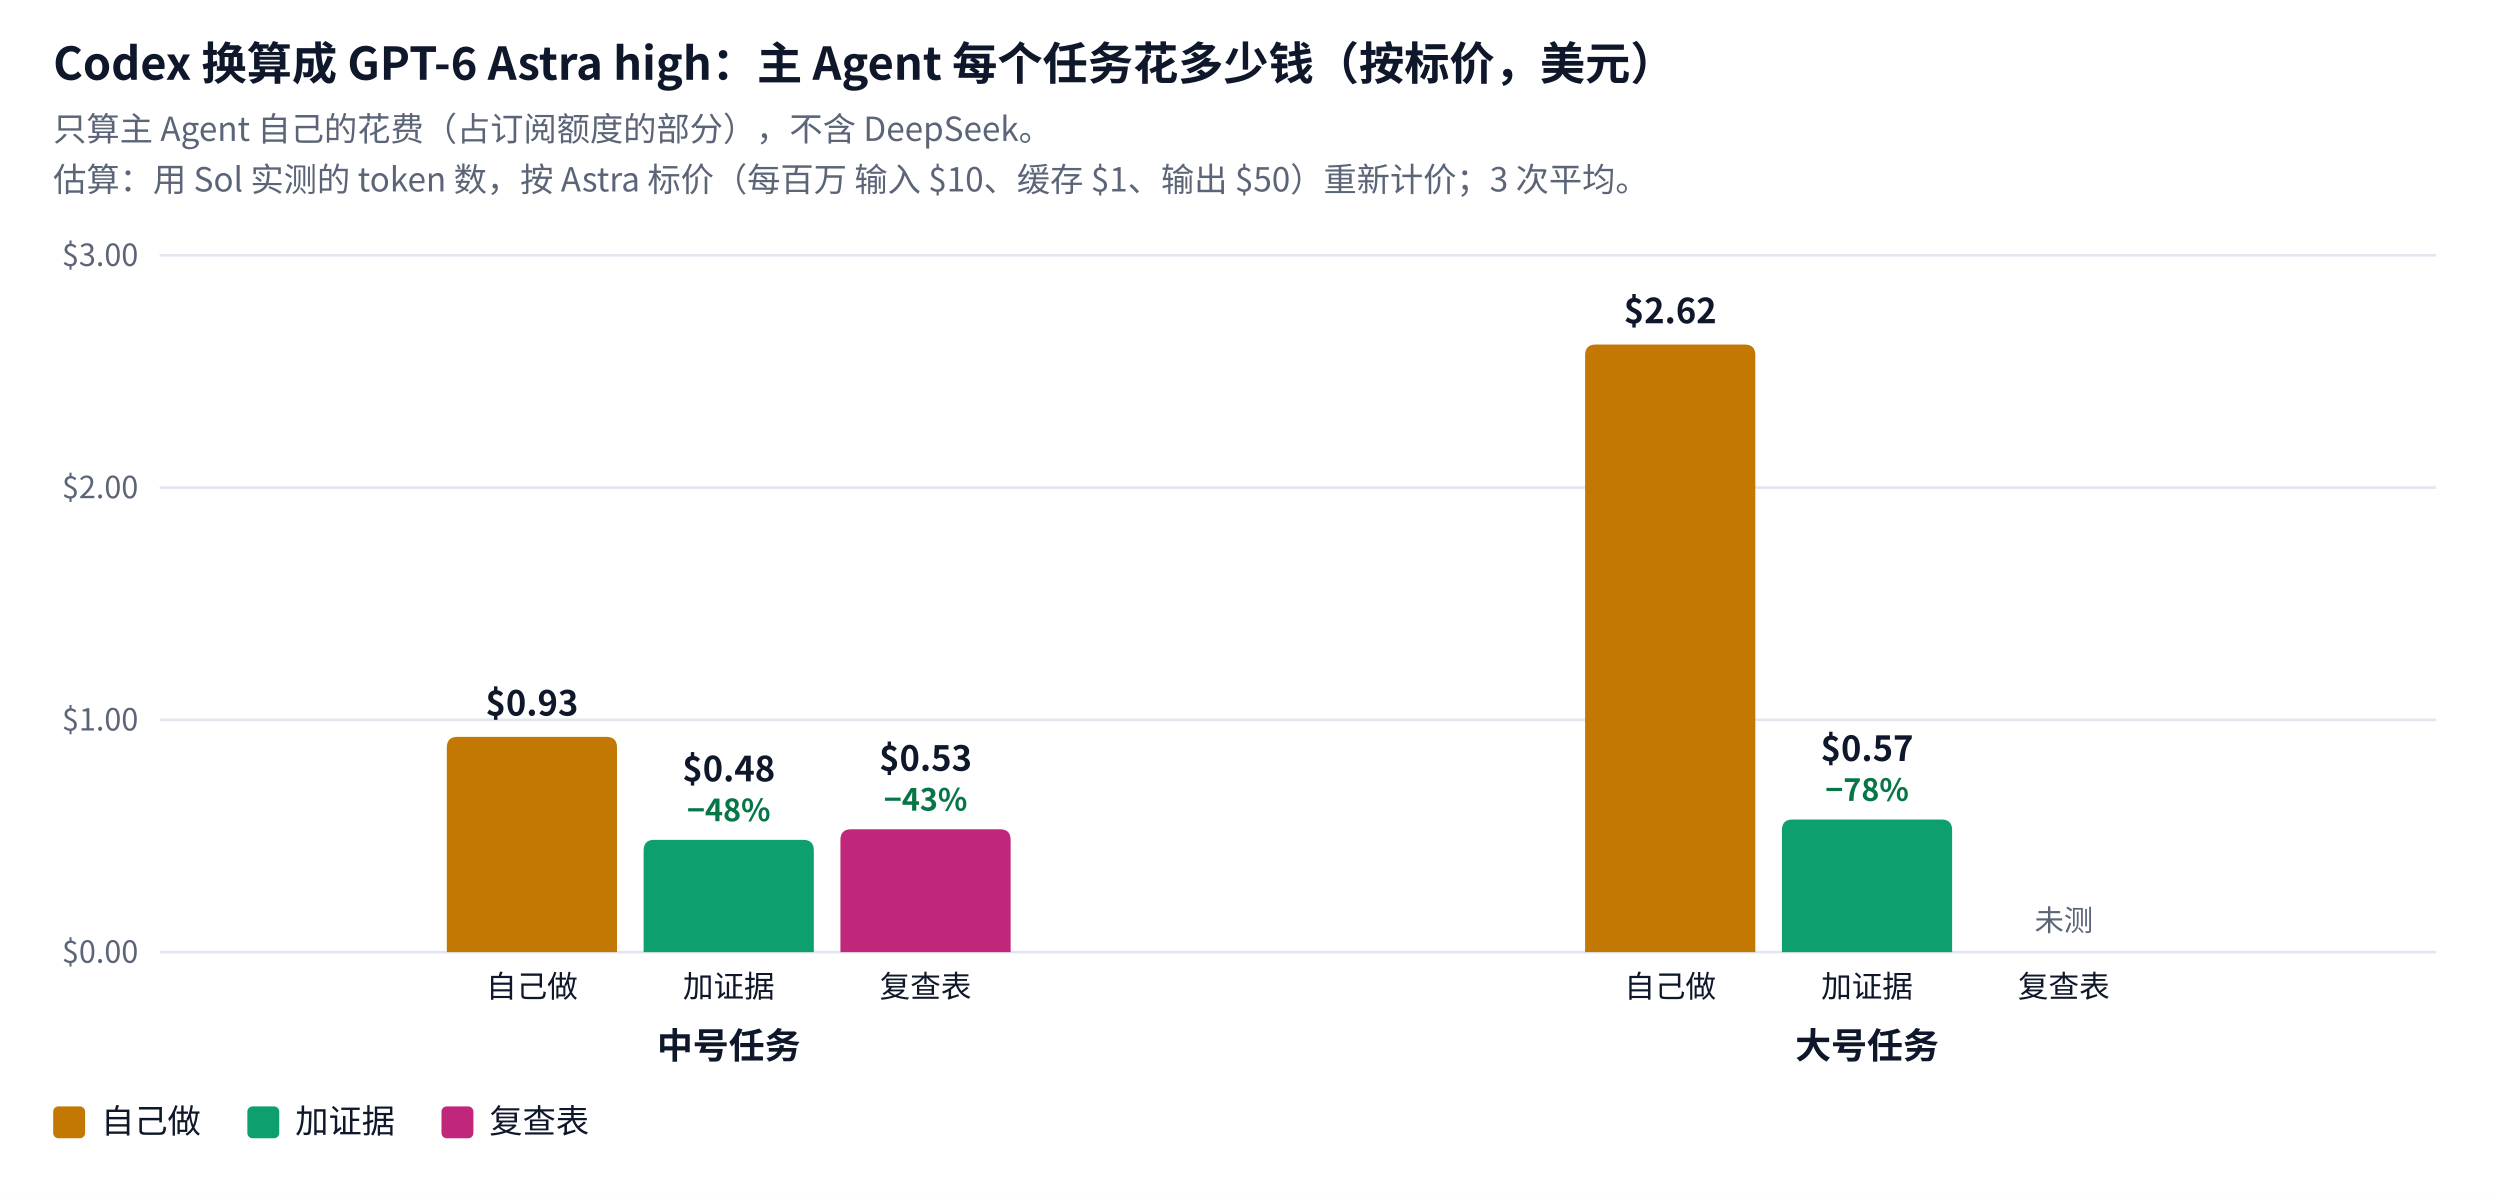
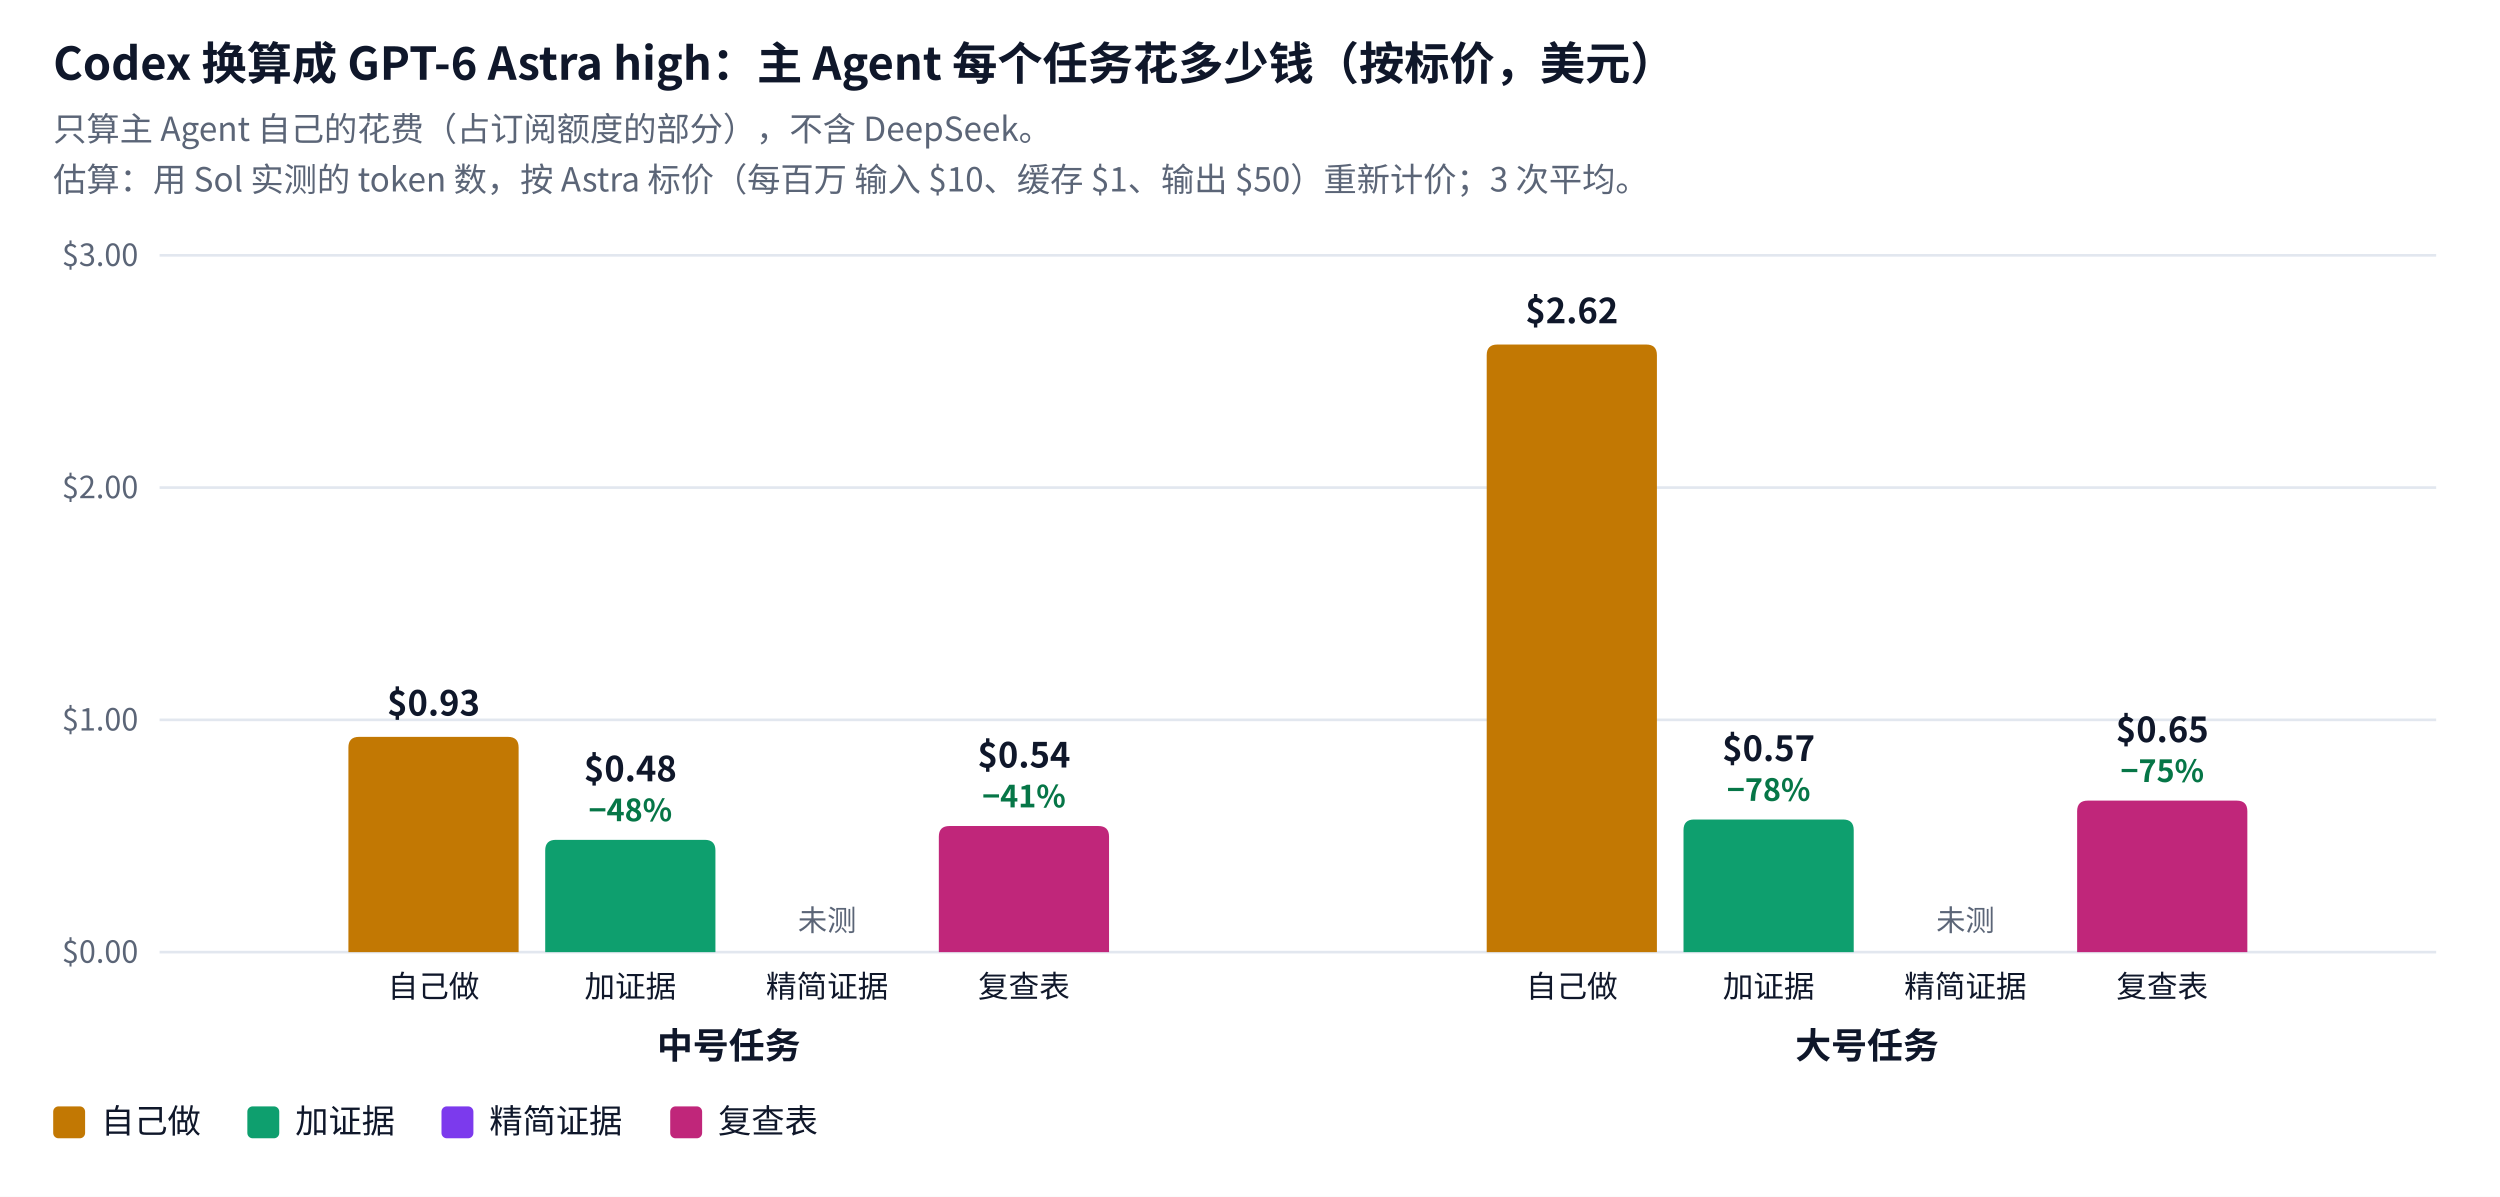
<svg xmlns="http://www.w3.org/2000/svg" width="940" height="450" viewBox="0 0 940 450" font-family="-apple-system, 'Segoe UI', 'PingFang SC', 'Noto Sans CJK SC', Helvetica, Arial, sans-serif">
  <rect width="940" height="450" fill="#FFFFFF" />
  <text x="20" y="30" font-size="17" font-weight="600" fill="#0F172A">Codex 换算成 GPT-6 Astra high：主 Agent 每个任务花多少钱（按标价，美元）</text>
  <text x="20" y="53" font-size="12.5" fill="#5B6577">只算主 Agent 自己的花费（占订阅额度的部分），不含 DeepSeek。</text>
  <text x="20" y="72" font-size="12.5" fill="#5B6577">估算：用 Sol 实测的 token 数，按 Astra 标价（每百万 输入 $10、缓存 $1、输出 $50）重新计价；3 次平均。</text>
  <line x1="60" x2="916" y1="358" y2="358" stroke="#E2E7EF" />
  <text x="52" y="362" font-size="11.5" fill="#5B6577" text-anchor="end">$0.00</text>
  <line x1="60" x2="916" y1="270.667" y2="270.667" stroke="#E2E7EF" />
  <text x="52" y="274.667" font-size="11.5" fill="#5B6577" text-anchor="end">$1.00</text>
  <line x1="60" x2="916" y1="183.333" y2="183.333" stroke="#E2E7EF" />
  <text x="52" y="187.333" font-size="11.5" fill="#5B6577" text-anchor="end">$2.00</text>
  <line x1="60" x2="916" y1="96" y2="96" stroke="#E2E7EF" />
  <text x="52" y="100" font-size="11.5" fill="#5B6577" text-anchor="end">$3.00</text>
-   <text x="200" y="375" font-size="11.5" fill="#0F172A" text-anchor="middle">自己做</text>
-   <path d="M168,358 V281.062 Q168,277.062 172,277.062 H228 Q232,277.062 232,281.062 V358 Z" fill="#C27803" />
-   <text x="200" y="269.062" font-size="13" font-weight="600" fill="#0F172A" text-anchor="middle">$0.93</text>
-   <text x="274" y="375" font-size="11.5" fill="#0F172A" text-anchor="middle">加证据</text>
-   <path d="M242,358 V319.779 Q242,315.779 246,315.779 H302 Q306,315.779 306,319.779 V358 Z" fill="#0E9F6E" />
-   <text x="274" y="293.779" font-size="13" font-weight="600" fill="#0F172A" text-anchor="middle">$0.48</text>
-   <text x="274" y="308.779" font-size="11.5" font-weight="600" fill="#067647" text-anchor="middle">−48%</text>
-   <text x="348" y="375" font-size="11.5" fill="#0F172A" text-anchor="middle">复查表</text>
-   <path d="M316,358 V315.804 Q316,311.804 320,311.804 H376 Q380,311.804 380,315.804 V358 Z" fill="#C0267A" />
-   <text x="348" y="289.804" font-size="13" font-weight="600" fill="#0F172A" text-anchor="middle">$0.53</text>
-   <text x="348" y="304.804" font-size="11.5" font-weight="600" fill="#067647" text-anchor="middle">−43%</text>
+   <text x="163" y="375" font-size="11.5" fill="#0F172A" text-anchor="middle">自己做</text>
+   <path d="M131,358 V281.062 Q131,277.062 135,277.062 H191 Q195,277.062 195,281.062 V358 Z" fill="#C27803" />
+   <text x="163" y="269.062" font-size="13" font-weight="600" fill="#0F172A" text-anchor="middle">$0.93</text>
+   <text x="237" y="375" font-size="11.5" fill="#0F172A" text-anchor="middle">加证据</text>
+   <path d="M205,358 V319.779 Q205,315.779 209,315.779 H265 Q269,315.779 269,319.779 V358 Z" fill="#0E9F6E" />
+   <text x="237" y="293.779" font-size="13" font-weight="600" fill="#0F172A" text-anchor="middle">$0.48</text>
+   <text x="237" y="308.779" font-size="11.5" font-weight="600" fill="#067647" text-anchor="middle">−48%</text>
+   <text x="311" y="375" font-size="11.5" fill="#0F172A" text-anchor="middle">精简证据</text>
+   <text x="311" y="350" font-size="11" fill="#5B6577" text-anchor="middle">未测</text>
+   <text x="385" y="375" font-size="11.5" fill="#0F172A" text-anchor="middle">复查表</text>
+   <path d="M353,358 V314.583 Q353,310.583 357,310.583 H413 Q417,310.583 417,314.583 V358 Z" fill="#C0267A" />
+   <text x="385" y="288.583" font-size="13" font-weight="600" fill="#0F172A" text-anchor="middle">$0.54</text>
+   <text x="385" y="303.583" font-size="11.5" font-weight="600" fill="#067647" text-anchor="middle">−41%</text>
  <text x="274" y="398" font-size="13.5" font-weight="600" fill="#0F172A" text-anchor="middle">中号任务</text>
-   <text x="628" y="375" font-size="11.5" fill="#0F172A" text-anchor="middle">自己做</text>
-   <path d="M596,358 V133.545 Q596,129.545 600,129.545 H656 Q660,129.545 660,133.545 V358 Z" fill="#C27803" />
-   <text x="628" y="121.545" font-size="13" font-weight="600" fill="#0F172A" text-anchor="middle">$2.62</text>
-   <text x="702" y="375" font-size="11.5" fill="#0F172A" text-anchor="middle">加证据</text>
-   <path d="M670,358 V312.133 Q670,308.133 674,308.133 H730 Q734,308.133 734,312.133 V358 Z" fill="#0E9F6E" />
-   <text x="702" y="286.133" font-size="13" font-weight="600" fill="#0F172A" text-anchor="middle">$0.57</text>
-   <text x="702" y="301.133" font-size="11.5" font-weight="600" fill="#067647" text-anchor="middle">−78%</text>
-   <text x="776" y="375" font-size="11.5" fill="#0F172A" text-anchor="middle">复查表</text>
-   <text x="776" y="350" font-size="11" fill="#5B6577" text-anchor="middle">未测</text>
+   <text x="591" y="375" font-size="11.5" fill="#0F172A" text-anchor="middle">自己做</text>
+   <path d="M559,358 V133.545 Q559,129.545 563,129.545 H619 Q623,129.545 623,133.545 V358 Z" fill="#C27803" />
+   <text x="591" y="121.545" font-size="13" font-weight="600" fill="#0F172A" text-anchor="middle">$2.62</text>
+   <text x="665" y="375" font-size="11.5" fill="#0F172A" text-anchor="middle">加证据</text>
+   <path d="M633,358 V312.133 Q633,308.133 637,308.133 H693 Q697,308.133 697,312.133 V358 Z" fill="#0E9F6E" />
+   <text x="665" y="286.133" font-size="13" font-weight="600" fill="#0F172A" text-anchor="middle">$0.57</text>
+   <text x="665" y="301.133" font-size="11.5" font-weight="600" fill="#067647" text-anchor="middle">−78%</text>
+   <text x="739" y="375" font-size="11.5" fill="#0F172A" text-anchor="middle">精简证据</text>
+   <text x="739" y="350" font-size="11" fill="#5B6577" text-anchor="middle">未测</text>
+   <text x="813" y="375" font-size="11.5" fill="#0F172A" text-anchor="middle">复查表</text>
+   <path d="M781,358 V305.034 Q781,301.034 785,301.034 H841 Q845,301.034 845,305.034 V358 Z" fill="#C0267A" />
+   <text x="813" y="279.034" font-size="13" font-weight="600" fill="#0F172A" text-anchor="middle">$0.65</text>
+   <text x="813" y="294.034" font-size="11.5" font-weight="600" fill="#067647" text-anchor="middle">−75%</text>
  <text x="702" y="398" font-size="13.5" font-weight="600" fill="#0F172A" text-anchor="middle">大号任务</text>
  <rect x="20" y="416" width="12" height="12" rx="2" fill="#C27803" />
  <text x="38" y="426" font-size="12.5" fill="#0F172A">自己做</text>
  <rect x="93" y="416" width="12" height="12" rx="2" fill="#0E9F6E" />
  <text x="111" y="426" font-size="12.5" fill="#0F172A">加证据</text>
-   <rect x="166" y="416" width="12" height="12" rx="2" fill="#C0267A" />
-   <text x="184" y="426" font-size="12.5" fill="#0F172A">复查表</text>
+   <rect x="166" y="416" width="12" height="12" rx="2" fill="#7C3AED" />
+   <text x="184" y="426" font-size="12.5" fill="#0F172A">精简证据</text>
+   <rect x="252" y="416" width="12" height="12" rx="2" fill="#C0267A" />
+   <text x="270" y="426" font-size="12.5" fill="#0F172A">复查表</text>
</svg>
